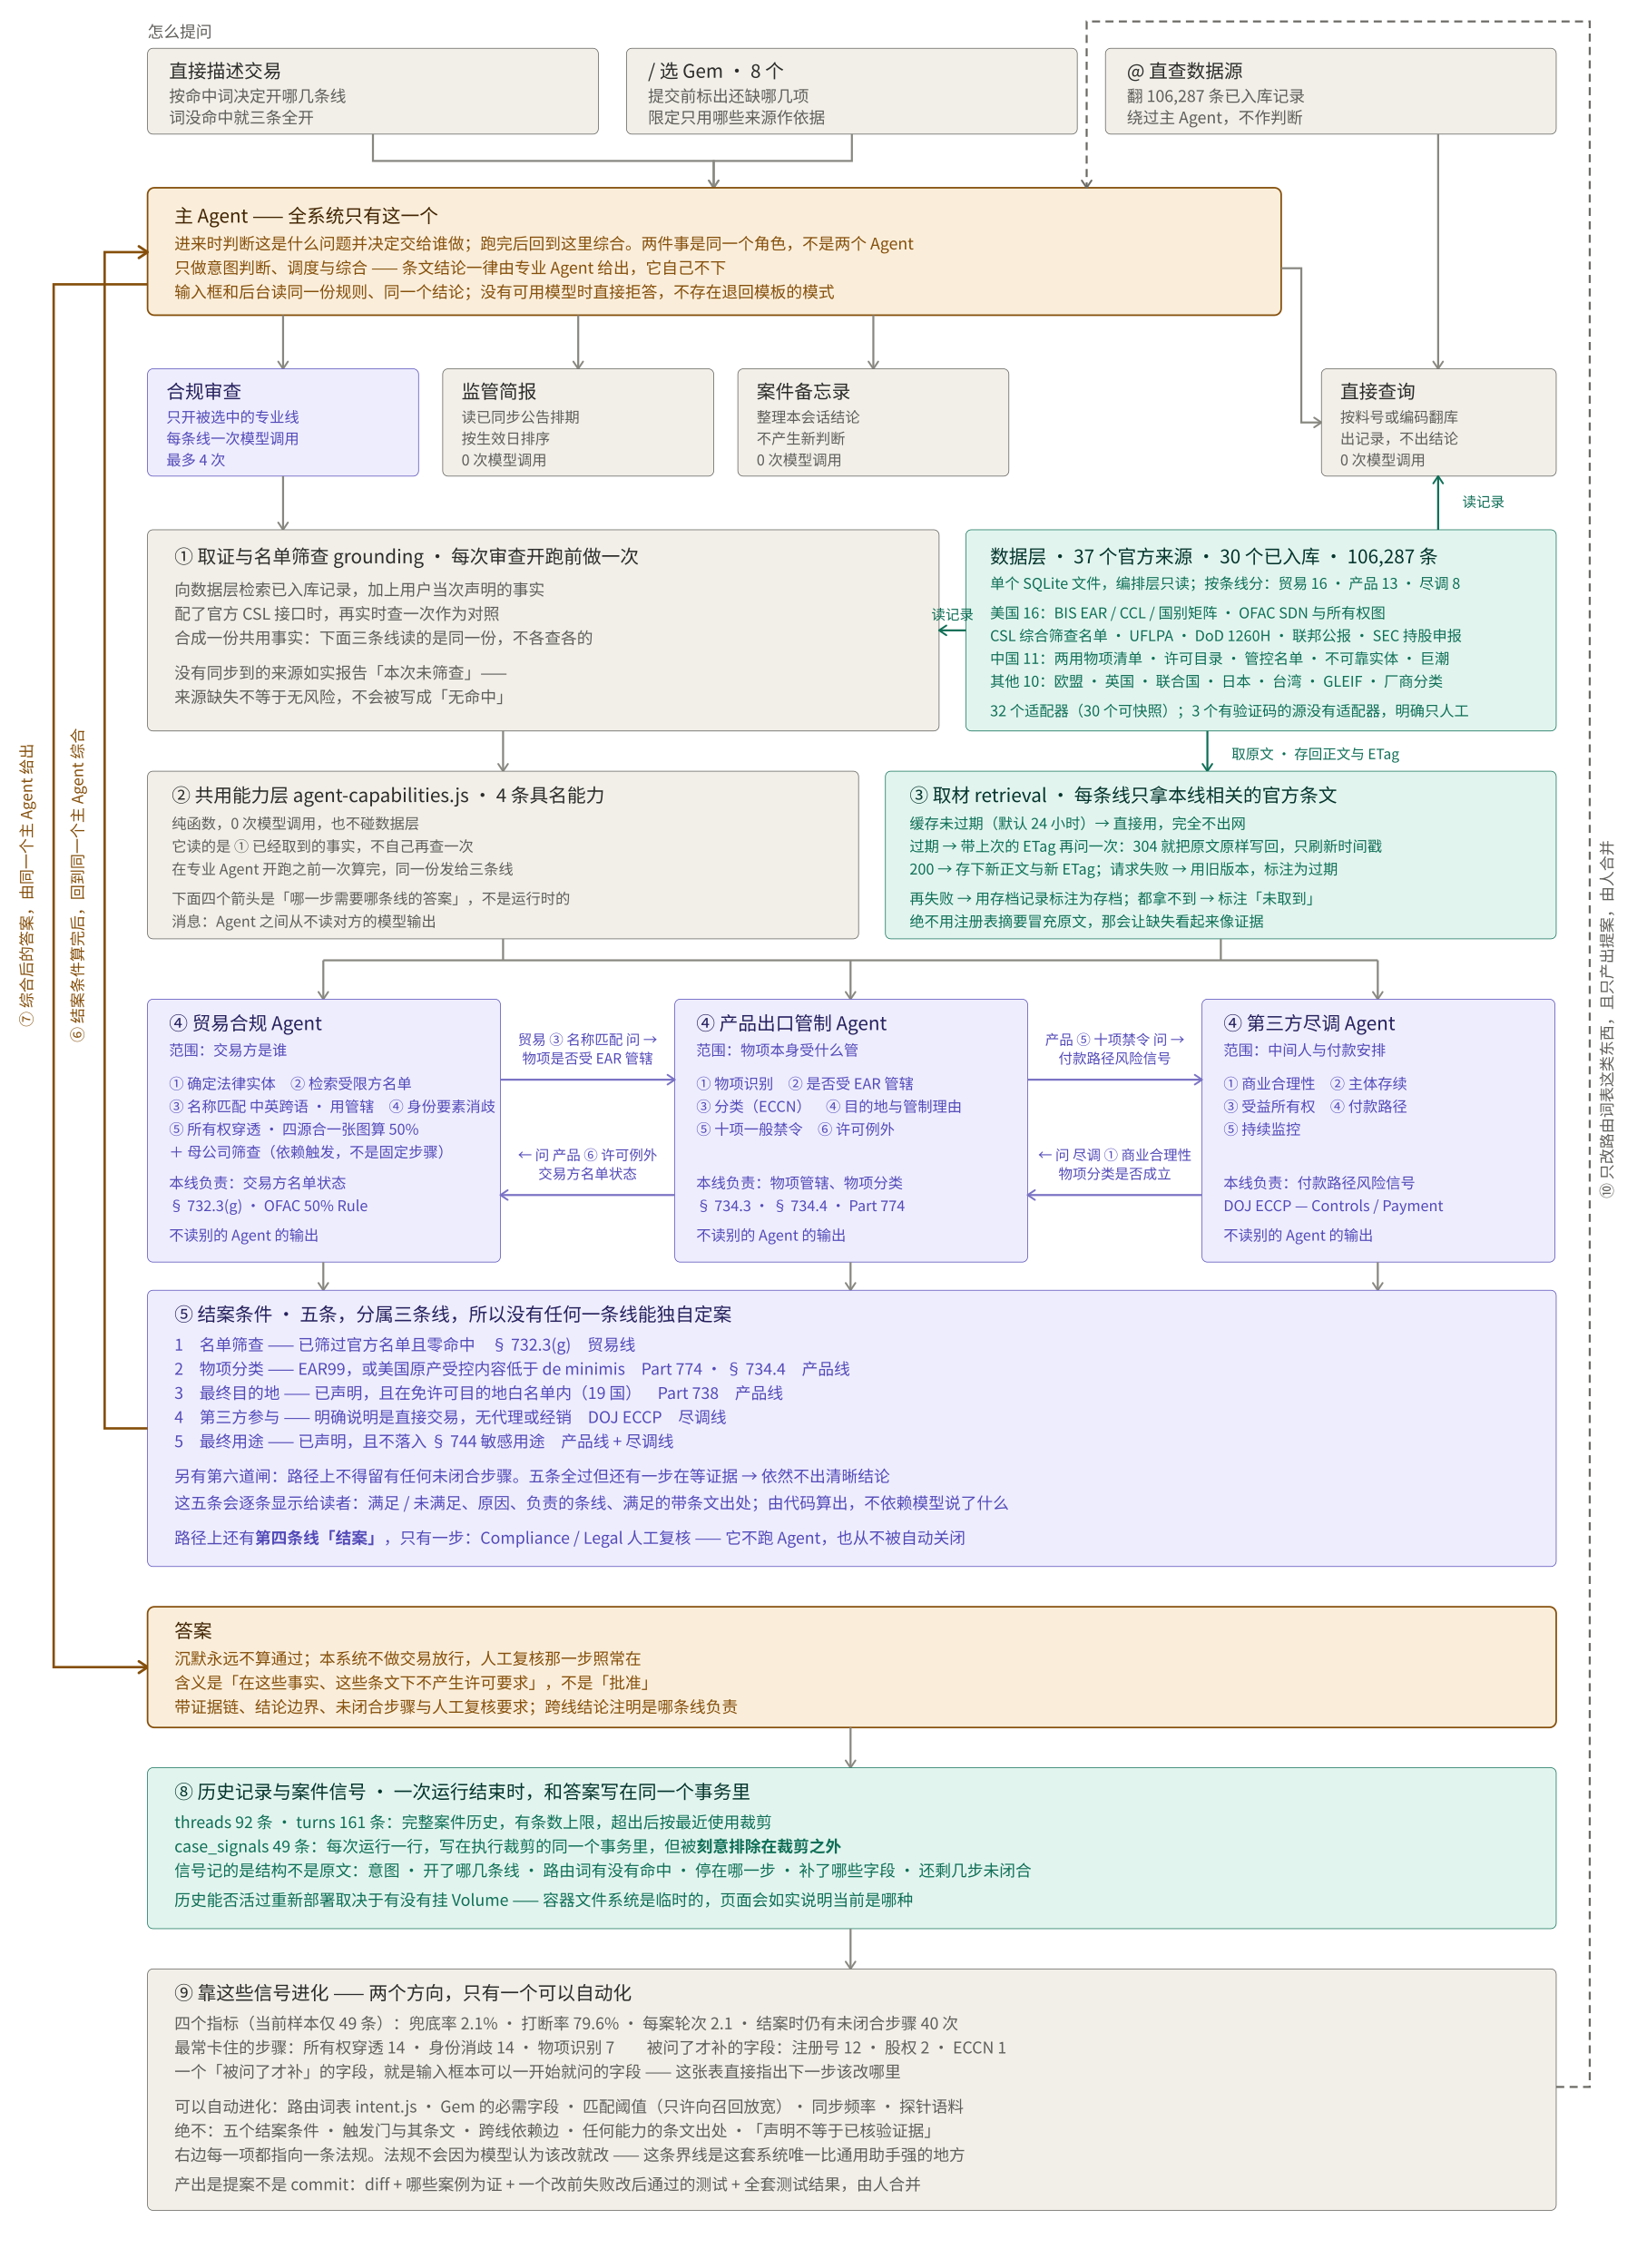
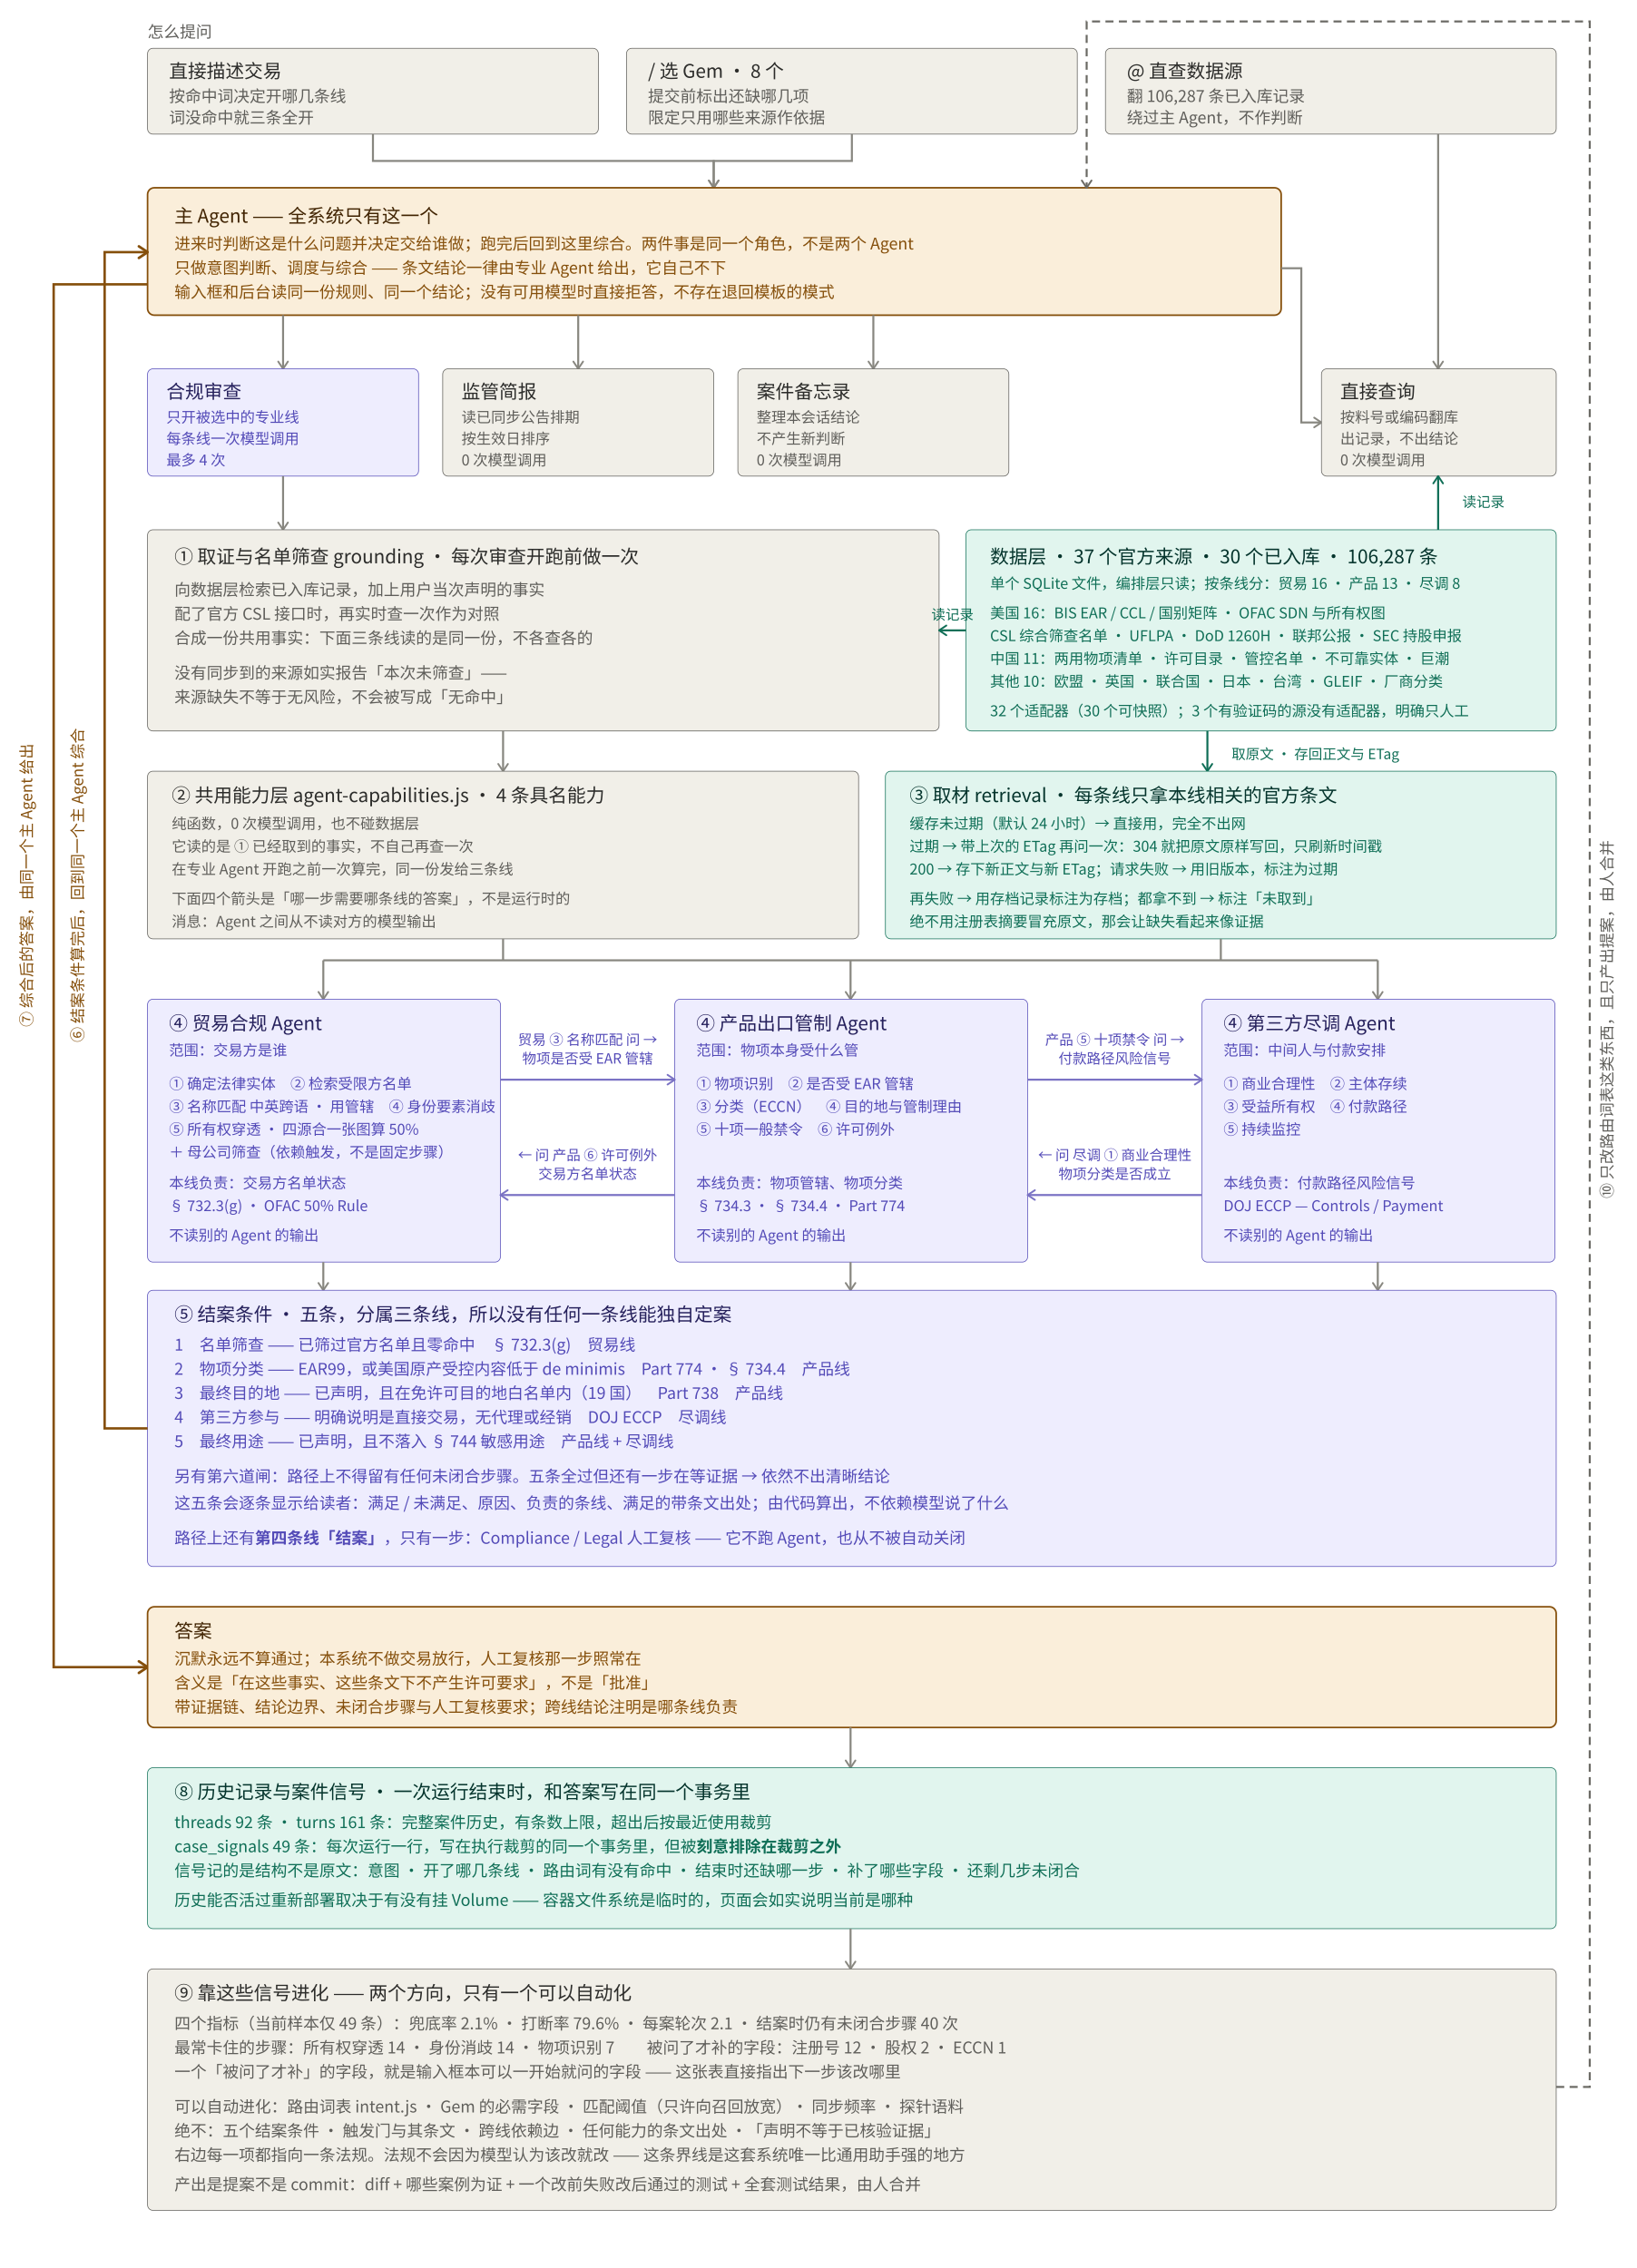
<svg xmlns="http://www.w3.org/2000/svg" width="1220" height="1691" viewBox="0 0 1220 1691" role="img">
  <style>
  svg { background: #ffffff; }
  text { font-family: "PingFang SC", "Hiragino Sans GB", "Microsoft YaHei", "Noto Sans CJK SC", -apple-system, "Segoe UI", sans-serif; }
  .th { font-size: 14px; font-weight: 500; fill: #2C2C2A; }
  .ts { font-size: 12px; font-weight: 400; fill: #5F5E5A; }
  .tn { font-size: 11px; font-weight: 400; fill: #5F5E5A; }
  .cap { font-size: 10.5px; font-weight: 500; fill: #534AB7; }
  .arr { stroke: #888780; stroke-width: 1.5; fill: none; }
  .arr-cap { stroke: #7A72C4; stroke-width: 1.5; fill: none; }
  .arr-data { stroke: #0F6E56; stroke-width: 1.5; fill: none; }
  .arr-loop { stroke: #854F0B; stroke-width: 1.8; fill: none; }
  .lbl-loop { font-size: 11.5px; font-weight: 500; fill: #854F0B; }
  .lbl-data { font-size: 10.5px; font-weight: 500; fill: #0F6E56; }
  .arr-evo { stroke: #6B6A64; stroke-width: 1.5; fill: none; stroke-dasharray: 6 4; }
  .lbl-evo { font-size: 11.5px; font-weight: 500; fill: #5F5E5A; }
  .c-gray rect { fill: #F1EFE8; stroke: #5F5E5A; stroke-width: 0.5; }
  .c-gray .th { fill: #2C2C2A; } .c-gray .ts, .c-gray .tn { fill: #5F5E5A; }
  .c-purple rect { fill: #EEEDFE; stroke: #534AB7; stroke-width: 0.5; }
  .c-purple .th { fill: #26215C; } .c-purple .ts, .c-purple .tn { fill: #534AB7; }
  .c-amber rect { fill: #FAEEDA; stroke: #854F0B; stroke-width: 1.2; }
  .c-amber .th { fill: #412402; } .c-amber .ts, .c-amber .tn { fill: #854F0B; }
  .c-teal rect { fill: #E1F5EE; stroke: #0F6E56; stroke-width: 0.5; }
  .c-teal .th { fill: #04342C; } .c-teal .ts, .c-teal .tn { fill: #0F6E56; }
</style>
  <defs>
    <marker id="a" viewBox="0 0 10 10" refX="8" refY="5" markerWidth="6" markerHeight="6" orient="auto-start-reverse">
      <path d="M2 1L8 5L2 9" fill="none" stroke="#888780" stroke-width="1.5" stroke-linecap="round" stroke-linejoin="round" />
    </marker>
    <marker id="ac" viewBox="0 0 10 10" refX="8" refY="5" markerWidth="6" markerHeight="6" orient="auto-start-reverse">
      <path d="M2 1L8 5L2 9" fill="none" stroke="#7A72C4" stroke-width="1.5" stroke-linecap="round" stroke-linejoin="round" />
    </marker>
    <marker id="ad" viewBox="0 0 10 10" refX="8" refY="5" markerWidth="6" markerHeight="6" orient="auto-start-reverse">
      <path d="M2 1L8 5L2 9" fill="none" stroke="#0F6E56" stroke-width="1.5" stroke-linecap="round" stroke-linejoin="round" />
    </marker>
    <marker id="ae" viewBox="0 0 10 10" refX="8" refY="5" markerWidth="6" markerHeight="6" orient="auto-start-reverse">
      <path d="M2 1L8 5L2 9" fill="none" stroke="#6B6A64" stroke-width="1.5" stroke-linecap="round" stroke-linejoin="round" />
    </marker>
    <marker id="al" viewBox="0 0 10 10" refX="8" refY="5" markerWidth="6" markerHeight="6" orient="auto-start-reverse">
      <path d="M2 1L8 5L2 9" fill="none" stroke="#854F0B" stroke-width="1.8" stroke-linecap="round" stroke-linejoin="round" />
    </marker>
  </defs>
  <text class="ts" x="110" y="28">怎么提问</text>
  <g class="c-gray">
    <rect x="110" y="36" width="336" height="64" rx="4" />
    <text class="th" x="126" y="58">直接描述交易</text>
    <text class="ts" x="126" y="76">按命中词决定开哪几条线</text>
    <text class="ts" x="126" y="92">词没命中就三条全开</text>
  </g>
  <g class="c-gray">
    <rect x="467" y="36" width="336" height="64" rx="4" />
    <text class="th" x="483" y="58">/ 选 Gem · 8 个</text>
    <text class="ts" x="483" y="76">提交前标出还缺哪几项</text>
    <text class="ts" x="483" y="92">限定只用哪些来源作依据</text>
  </g>
  <g class="c-gray">
    <rect x="824" y="36" width="336" height="64" rx="4" />
    <text class="th" x="840" y="58">@ 直查数据源</text>
    <text class="ts" x="840" y="76">翻 106,287 条已入库记录</text>
    <text class="ts" x="840" y="92">绕过主 Agent，不作判断</text>
  </g>
  <path class="arr" d="M278 100 V120 H532 V140" marker-end="url(#a)" />
  <path class="arr" d="M635 100 V120 H532 V140" marker-end="url(#a)" />
  <path class="arr" d="M1072 100 V275" marker-end="url(#a)" />
  <g class="c-amber">
    <rect x="110" y="140" width="845" height="95" rx="5" />
    <text class="th" x="130" y="166">主 Agent —— 全系统只有这一个</text>
    <text class="ts" x="130" y="186">进来时判断这是什么问题并决定交给谁做；跑完后回到这里综合。两件事是同一个角色，不是两个 Agent</text>
    <text class="ts" x="130" y="204">只做意图判断、调度与综合 —— 条文结论一律由专业 Agent 给出，它自己不下</text>
    <text class="ts" x="130" y="222">输入框和后台读同一份规则、同一个结论；没有可用模型时直接拒答，不存在退回模板的模式</text>
  </g>
  <path class="arr" d="M211 235 V275" marker-end="url(#a)" />
  <path class="arr" d="M431 235 V275" marker-end="url(#a)" />
  <path class="arr" d="M651 235 V275" marker-end="url(#a)" />
  <path class="arr" d="M955 200 H970 V315 H985" marker-end="url(#a)" />
  <g class="c-purple">
    <rect x="110" y="275" width="202" height="80" rx="4" />
    <text class="th" x="124" y="297">合规审查</text>
    <text class="tn" x="124" y="315">只开被选中的专业线</text>
    <text class="tn" x="124" y="331">每条线一次模型调用</text>
    <text class="tn" x="124" y="347">最多 4 次</text>
  </g>
  <g class="c-gray">
    <rect x="330" y="275" width="202" height="80" rx="4" />
    <text class="th" x="344" y="297">监管简报</text>
    <text class="tn" x="344" y="315">读已同步公告排期</text>
    <text class="tn" x="344" y="331">按生效日排序</text>
    <text class="tn" x="344" y="347">0 次模型调用</text>
  </g>
  <g class="c-gray">
    <rect x="550" y="275" width="202" height="80" rx="4" />
    <text class="th" x="564" y="297">案件备忘录</text>
    <text class="tn" x="564" y="315">整理本会话结论</text>
    <text class="tn" x="564" y="331">不产生新判断</text>
    <text class="tn" x="564" y="347">0 次模型调用</text>
  </g>
  <g class="c-gray">
    <rect x="985" y="275" width="175" height="80" rx="4" />
    <text class="th" x="999" y="297">直接查询</text>
    <text class="tn" x="999" y="315">按料号或编码翻库</text>
    <text class="tn" x="999" y="331">出记录，不出结论</text>
    <text class="tn" x="999" y="347">0 次模型调用</text>
  </g>
  <path class="arr" d="M211 355 V395" marker-end="url(#a)" />
  <g class="c-gray">
    <rect x="110" y="395" width="590" height="150" rx="4" />
    <text class="th" x="130" y="420">① 取证与名单筛查 grounding · 每次审查开跑前做一次</text>
    <text class="ts" x="130" y="444">向数据层检索已入库记录，加上用户当次声明的事实</text>
    <text class="ts" x="130" y="462">配了官方 CSL 接口时，再实时查一次作为对照</text>
    <text class="ts" x="130" y="480">合成一份共用事实：下面三条线读的是同一份，不各查各的</text>
    <text class="ts" x="130" y="506">没有同步到的来源如实报告「本次未筛查」——</text>
    <text class="ts" x="130" y="524">来源缺失不等于无风险，不会被写成「无命中」</text>
  </g>
  <g class="c-teal">
    <rect x="720" y="395" width="440" height="150" rx="4" />
    <text class="th" x="738" y="420">数据层 · 37 个官方来源 · 30 个已入库 · 106,287 条</text>
    <text class="tn" x="738" y="439">单个 SQLite 文件，编排层只读；按条线分：贸易 16 · 产品 13 · 尽调 8</text>
    <text class="tn" x="738" y="461">美国 16：BIS EAR / CCL / 国别矩阵 · OFAC SDN 与所有权图</text>
    <text class="tn" x="738" y="478">　　　　CSL 综合筛查名单 · UFLPA · DoD 1260H · 联邦公报 · SEC 持股申报</text>
    <text class="tn" x="738" y="495">中国 11：两用物项清单 · 许可目录 · 管控名单 · 不可靠实体 · 巨潮</text>
    <text class="tn" x="738" y="512">其他 10：欧盟 · 英国 · 联合国 · 日本 · 台湾 · GLEIF · 厂商分类</text>
    <text class="tn" x="738" y="534">32 个适配器（30 个可快照）；3 个有验证码的源没有适配器，明确只人工</text>
  </g>
  <path class="arr-data" d="M720 470 H700" marker-end="url(#ad)" />
  <text class="lbl-data" x="710" y="462" text-anchor="middle">读记录</text>
  <path class="arr-data" d="M1072 395 V355" marker-end="url(#ad)" />
  <text class="lbl-data" x="1090" y="378">读记录</text>
  <path class="arr-data" d="M900 545 V575" marker-end="url(#ad)" />
  <text class="lbl-data" x="918" y="566">取原文 · 存回正文与 ETag</text>
  <path class="arr" d="M375 545 V575" marker-end="url(#a)" />
  <g class="c-gray">
    <rect x="110" y="575" width="530" height="125" rx="4" />
    <text class="th" x="128" y="598">② 共用能力层 agent-capabilities.js · 4 条具名能力</text>
    <text class="tn" x="128" y="618">纯函数，0 次模型调用，也不碰数据层</text>
    <text class="tn" x="128" y="635">它读的是 ① 已经取到的事实，不自己再查一次</text>
    <text class="tn" x="128" y="652">在专业 Agent 开跑之前一次算完，同一份发给三条线</text>
    <text class="tn" x="128" y="674">下面四个箭头是「哪一步需要哪条线的答案」，不是运行时的</text>
    <text class="tn" x="128" y="691">消息：Agent 之间从不读对方的模型输出</text>
  </g>
  <g class="c-teal">
    <rect x="660" y="575" width="500" height="125" rx="4" />
    <text class="th" x="678" y="598">③ 取材 retrieval · 每条线只拿本线相关的官方条文</text>
    <text class="tn" x="678" y="618">缓存未过期（默认 24 小时）→ 直接用，完全不出网</text>
    <text class="tn" x="678" y="635">过期 → 带上次的 ETag 再问一次：304 就把原文原样写回，只刷新时间戳</text>
    <text class="tn" x="678" y="652">200 → 存下新正文与新 ETag；请求失败 → 用旧版本，标注为过期</text>
    <text class="tn" x="678" y="674">再失败 → 用存档记录标注为存档；都拿不到 → 标注「未取到」</text>
    <text class="tn" x="678" y="691">绝不用注册表摘要冒充原文，那会让缺失看起来像证据</text>
  </g>
  <path class="arr" d="M375 700 V716" />
  <path class="arr" d="M910 700 V716" />
  <path class="arr" d="M241 716 H1027" />
  <path class="arr" d="M241 716 V745" marker-end="url(#a)" />
  <path class="arr" d="M634 716 V745" marker-end="url(#a)" />
  <path class="arr" d="M1027 716 V745" marker-end="url(#a)" />
  <g class="c-purple">
    <rect x="110" y="745" width="263" height="196" rx="4" />
    <text class="th" x="126" y="768">④ 贸易合规 Agent</text>
    <text class="tn" x="126" y="787">范围：交易方是谁</text>
    <text class="tn" x="126" y="812">① 确定法律实体　② 检索受限方名单</text>
    <text class="tn" x="126" y="829">③ 名称匹配 中英跨语 · 用管辖　④ 身份要素消歧</text>
    <text class="tn" x="126" y="846">⑤ 所有权穿透 · 四源合一张图算 50%</text>
    <text class="tn" x="126" y="863">＋ 母公司筛查（依赖触发，不是固定步骤）</text>
    <text class="tn" x="126" y="886">本线负责：交易方名单状态</text>
    <text class="tn" x="126" y="903">§ 732.3(g) · OFAC 50% Rule</text>
    <text class="tn" x="126" y="925">不读别的 Agent 的输出</text>
  </g>
  <g class="c-purple">
    <rect x="503" y="745" width="263" height="196" rx="4" />
    <text class="th" x="519" y="768">④ 产品出口管制 Agent</text>
    <text class="tn" x="519" y="787">范围：物项本身受什么管</text>
    <text class="tn" x="519" y="812">① 物项识别　② 是否受 EAR 管辖</text>
    <text class="tn" x="519" y="829">③ 分类（ECCN）　④ 目的地与管制理由</text>
    <text class="tn" x="519" y="846">⑤ 十项一般禁令　⑥ 许可例外</text>
    <text class="tn" x="519" y="886">本线负责：物项管辖、物项分类</text>
    <text class="tn" x="519" y="903">§ 734.3 · § 734.4 · Part 774</text>
    <text class="tn" x="519" y="925">不读别的 Agent 的输出</text>
  </g>
  <g class="c-purple">
    <rect x="896" y="745" width="263" height="196" rx="4" />
    <text class="th" x="912" y="768">④ 第三方尽调 Agent</text>
    <text class="tn" x="912" y="787">范围：中间人与付款安排</text>
    <text class="tn" x="912" y="812">① 商业合理性　② 主体存续</text>
    <text class="tn" x="912" y="829">③ 受益所有权　④ 付款路径</text>
    <text class="tn" x="912" y="846">⑤ 持续监控</text>
    <text class="tn" x="912" y="886">本线负责：付款路径风险信号</text>
    <text class="tn" x="912" y="903">DOJ ECCP — Controls / Payment</text>
    <text class="tn" x="912" y="925">不读别的 Agent 的输出</text>
  </g>
  <text class="cap" x="438" y="779" text-anchor="middle">贸易 ③ 名称匹配 问 →</text>
  <text class="cap" x="438" y="793" text-anchor="middle">物项是否受 EAR 管辖</text>
  <line class="arr-cap" x1="373" y1="805" x2="503" y2="805" marker-end="url(#ac)" />
  <text class="cap" x="438" y="865" text-anchor="middle">← 问 产品 ⑥ 许可例外</text>
  <text class="cap" x="438" y="879" text-anchor="middle">交易方名单状态</text>
  <line class="arr-cap" x1="503" y1="891" x2="373" y2="891" marker-end="url(#ac)" />
  <text class="cap" x="831" y="779" text-anchor="middle">产品 ⑤ 十项禁令 问 →</text>
  <text class="cap" x="831" y="793" text-anchor="middle">付款路径风险信号</text>
  <line class="arr-cap" x1="766" y1="805" x2="896" y2="805" marker-end="url(#ac)" />
  <text class="cap" x="831" y="865" text-anchor="middle">← 问 尽调 ① 商业合理性</text>
  <text class="cap" x="831" y="879" text-anchor="middle">物项分类是否成立</text>
  <line class="arr-cap" x1="896" y1="891" x2="766" y2="891" marker-end="url(#ac)" />
  <path class="arr" d="M241 941 V962" marker-end="url(#a)" />
  <path class="arr" d="M634 941 V962" marker-end="url(#a)" />
  <path class="arr" d="M1027 941 V962" marker-end="url(#a)" />
  <g class="c-purple">
    <rect x="110" y="962" width="1050" height="206" rx="4" />
    <text class="th" x="130" y="985">⑤ 结案条件 · 五条，分属三条线，所以没有任何一条线能独自定案</text>
    <text class="ts" x="130" y="1007">1　名单筛查 —— 已筛过官方名单且零命中　§ 732.3(g)　贸易线</text>
    <text class="ts" x="130" y="1025">2　物项分类 —— EAR99，或美国原产受控内容低于 de minimis　Part 774 · § 734.4　产品线</text>
    <text class="ts" x="130" y="1043">3　最终目的地 —— 已声明，且在免许可目的地白名单内（19 国）　Part 738　产品线</text>
    <text class="ts" x="130" y="1061">4　第三方参与 —— 明确说明是直接交易，无代理或经销　DOJ ECCP　尽调线</text>
    <text class="ts" x="130" y="1079">5　最终用途 —— 已声明，且不落入 § 744 敏感用途　产品线 + 尽调线</text>
    <text class="ts" x="130" y="1105">另有第六道闸：路径上不得留有任何未闭合步骤。五条全过但还有一步在等证据 → 依然不出清晰结论</text>
    <text class="ts" x="130" y="1125">这五条会逐条显示给读者：满足 / 未满足、原因、负责的条线、满足的带条文出处；由代码算出，不依赖模型说了什么</text>
    <text class="ts" x="130" y="1151">路径上还有<tspan font-weight="600">第四条线「结案」</tspan>，只有一步：Compliance / Legal 人工复核 —— 它不跑 Agent，也从不被自动关闭</text>
  </g>
  <path class="arr-loop" d="M110 1065 H78 V188 H110" marker-end="url(#al)" />
  <text class="lbl-loop" transform="rotate(-90 62 660)" x="62" y="660" text-anchor="middle">⑥ 结案条件算完后，回到同一个主 Agent 综合</text>
  <path class="arr-loop" d="M110 212 H40 V1243 H110" marker-end="url(#al)" />
  <text class="lbl-loop" transform="rotate(-90 24 660)" x="24" y="660" text-anchor="middle">⑦ 综合后的答案，由同一个主 Agent 给出</text>
  <g class="c-amber">
    <rect x="110" y="1198" width="1050" height="90" rx="5" />
    <text class="th" x="130" y="1221">答案</text>
    <text class="ts" x="130" y="1241">沉默永远不算通过；本系统不做交易放行，人工复核那一步照常在</text>
    <text class="ts" x="130" y="1259">含义是「在这些事实、这些条文下不产生许可要求」，不是「批准」</text>
    <text class="ts" x="130" y="1277">带证据链、结论边界、未闭合步骤与人工复核要求；跨线结论注明是哪条线负责</text>
  </g>
  <path class="arr" d="M634 1288 V1318" marker-end="url(#a)" />
  <g class="c-teal">
    <rect x="110" y="1318" width="1050" height="120" rx="4" />
    <text class="th" x="130" y="1341">⑧ 历史记录与案件信号 · 一次运行结束时，和答案写在同一个事务里</text>
    <text class="ts" x="130" y="1363">threads 92 条 · turns 161 条：完整案件历史，有条数上限，超出后按最近使用裁剪</text>
    <text class="ts" x="130" y="1381">case_signals 49 条：每次运行一行，写在执行裁剪的同一个事务里，但被<tspan font-weight="600">刻意排除在裁剪之外</tspan>
    </text>
-     <text class="ts" x="130" y="1399">信号记的是结构不是原文：意图 · 开了哪几条线 · 路由词有没有命中 · 停在哪一步 · 补了哪些字段 · 还剩几步未闭合</text>
+     <text class="ts" x="130" y="1399">信号记的是结构不是原文：意图 · 开了哪几条线 · 路由词有没有命中 · 结束时还缺哪一步 · 补了哪些字段 · 还剩几步未闭合</text>
    <text class="ts" x="130" y="1421">历史能否活过重新部署取决于有没有挂 Volume —— 容器文件系统是临时的，页面会如实说明当前是哪种</text>
  </g>
  <path class="arr" d="M634 1438 V1468" marker-end="url(#a)" />
  <g class="c-gray">
    <rect x="110" y="1468" width="1050" height="180" rx="4" />
    <text class="th" x="130" y="1491">⑨ 靠这些信号进化 —— 两个方向，只有一个可以自动化</text>
    <text class="ts" x="130" y="1513">四个指标（当前样本仅 49 条）：兜底率 2.1% · 打断率 79.6% · 每案轮次 2.1 · 结案时仍有未闭合步骤 40 次</text>
    <text class="ts" x="130" y="1531">最常卡住的步骤：所有权穿透 14 · 身份消歧 14 · 物项识别 7　　被问了才补的字段：注册号 12 · 股权 2 · ECCN 1</text>
    <text class="ts" x="130" y="1549">一个「被问了才补」的字段，就是输入框本可以一开始就问的字段 —— 这张表直接指出下一步该改哪里</text>
    <text class="ts" x="130" y="1575">可以自动进化：路由词表 intent.js · Gem 的必需字段 · 匹配阈值（只许向召回放宽）· 同步频率 · 探针语料</text>
    <text class="ts" x="130" y="1593">绝不：五个结案条件 · 触发门与其条文 · 跨线依赖边 · 任何能力的条文出处 ·「声明不等于已核验证据」</text>
    <text class="ts" x="130" y="1611">右边每一项都指向一条法规。法规不会因为模型认为该改就改 —— 这条界线是这套系统唯一比通用助手强的地方</text>
    <text class="ts" x="130" y="1633">产出是提案不是 commit：diff + 哪些案例为证 + 一个改前失败改后通过的测试 + 全套测试结果，由人合并</text>
  </g>
  <path class="arr-evo" d="M1160 1556 H1185 V16 H810 V140" marker-end="url(#ae)" />
  <text class="lbl-evo" transform="rotate(-90 1202 760)" x="1202" y="760" text-anchor="middle">⑩ 只改路由词表这类东西，且只产出提案，由人合并</text>
</svg>
